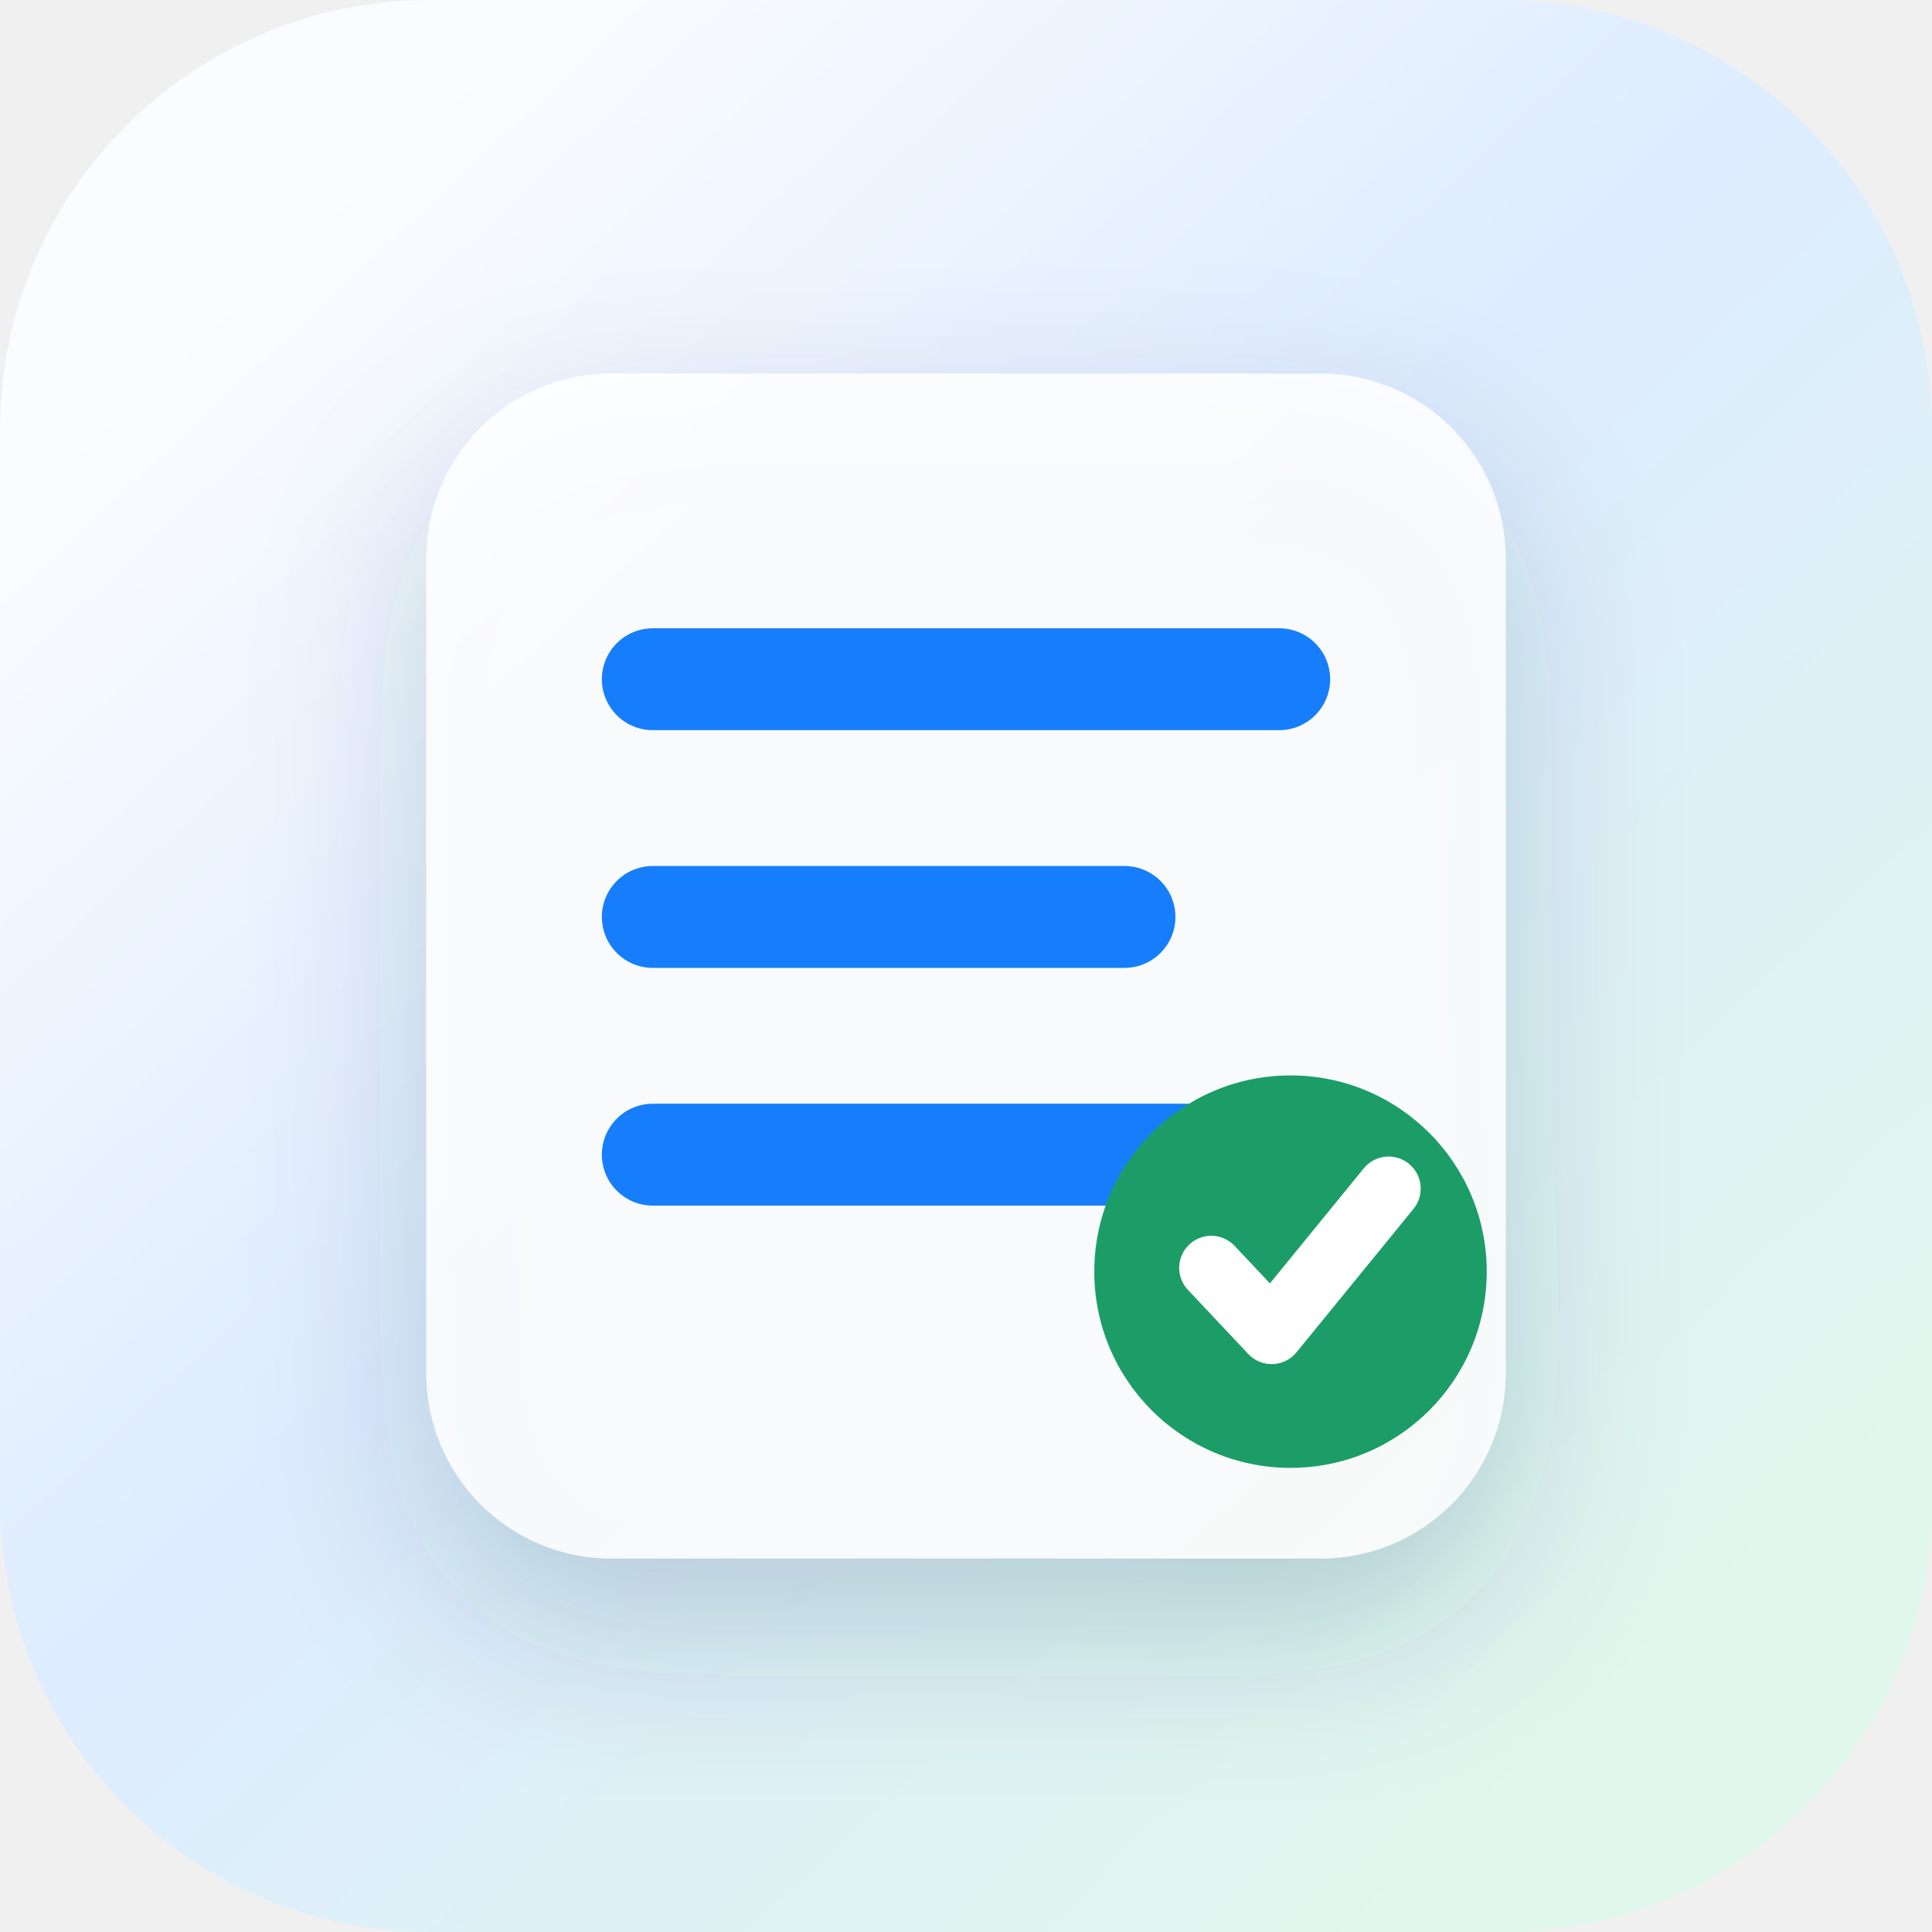
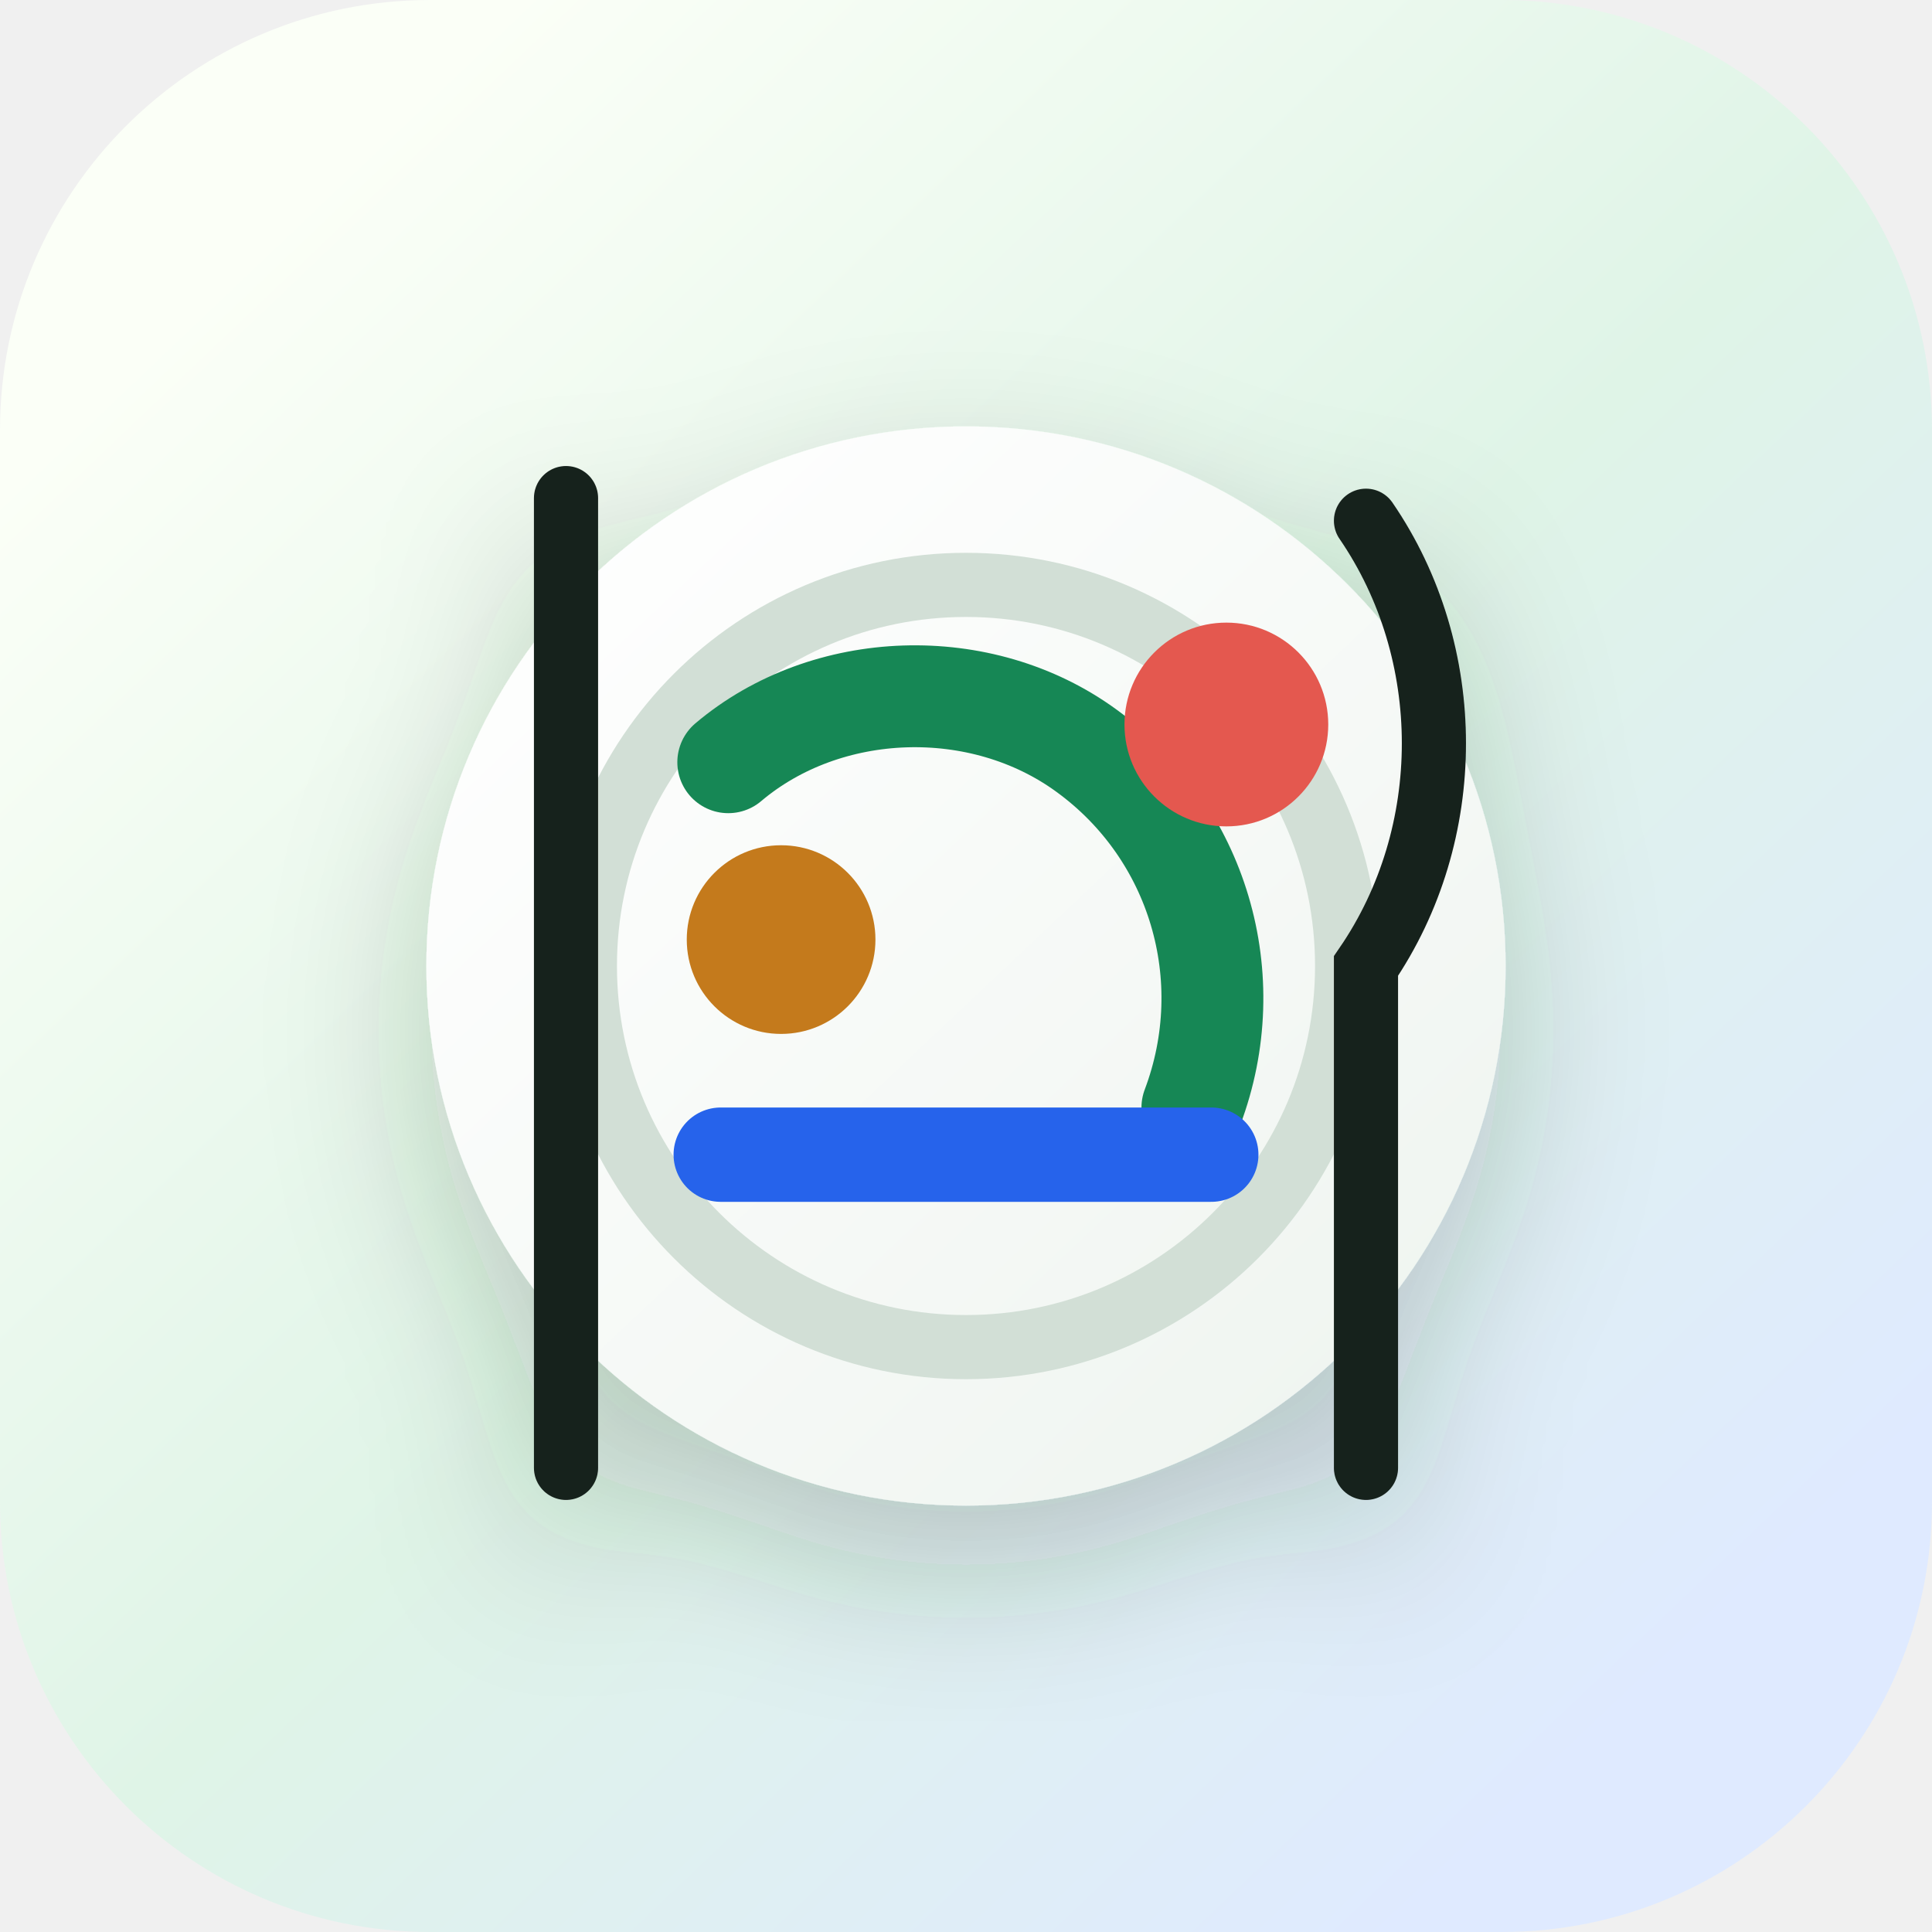
<svg xmlns="http://www.w3.org/2000/svg" viewBox="0 0 1024 1024">
  <defs>
-     <linearGradient id="bg" x1="150" x2="880" y1="120" y2="900" gradientUnits="userSpaceOnUse">
-       <stop offset="0" stop-color="#fbfcff" />
-       <stop offset="0.45" stop-color="#ddecff" />
-       <stop offset="1" stop-color="#dff7ec" />
+     <linearGradient id="bg" x1="146" x2="882" y1="118" y2="892" gradientUnits="userSpaceOnUse">
+       <stop offset="0" stop-color="#fbfff7" />
+       <stop offset="0.52" stop-color="#dff4e7" />
+       <stop offset="1" stop-color="#dfeaff" />
+     </linearGradient>
+     <linearGradient id="plate" x1="270" x2="770" y1="260" y2="790" gradientUnits="userSpaceOnUse">
+       <stop offset="0" stop-color="#ffffff" />
+       <stop offset="1" stop-color="#eef4ef" />
    </linearGradient>
    <filter id="shadow" x="-20%" y="-20%" width="140%" height="140%">
-       <feDropShadow dx="0" dy="38" stdDeviation="46" flood-color="#17304f" flood-opacity=".22" />
+       <feDropShadow dx="0" dy="34" stdDeviation="42" flood-color="#1f3027" flood-opacity=".22" />
    </filter>
  </defs>
  <rect width="1024" height="1024" rx="228" fill="url(#bg)" />
  <g filter="url(#shadow)">
-     <rect x="226" y="198" width="572" height="628" rx="98" fill="#fff" fill-opacity=".84" />
-     <path d="M346 360h332M346 486h250M346 612h310" fill="none" stroke="#147efb" stroke-width="54" stroke-linecap="round" />
-     <circle cx="684" cy="674" r="104" fill="#1f9d67" />
-     <path d="M642 672l32 34 62-76" fill="none" stroke="#fff" stroke-width="34" stroke-linecap="round" stroke-linejoin="round" />
+     <circle cx="512" cy="512" r="286" fill="url(#plate)" />
+     <circle cx="512" cy="512" r="202" fill="none" stroke="#d2dfd6" stroke-width="34" />
+     <path d="M386 404c52-44 134-47 190-6 59 43 82 120 56 189" fill="none" stroke="#198754" stroke-width="54" stroke-linecap="round" />
+     <path d="M382 612h260" fill="none" stroke="#2563eb" stroke-width="50" stroke-linecap="round" />
+     <circle cx="650" cy="384" r="54" fill="#e4584f" />
+     <circle cx="414" cy="498" r="50" fill="#c47a1b" />
+     <path d="M300 264v514M724 276c48 70 48 166 0 236v266" fill="none" stroke="#17201a" stroke-width="34" stroke-linecap="round" />
  </g>
</svg>
